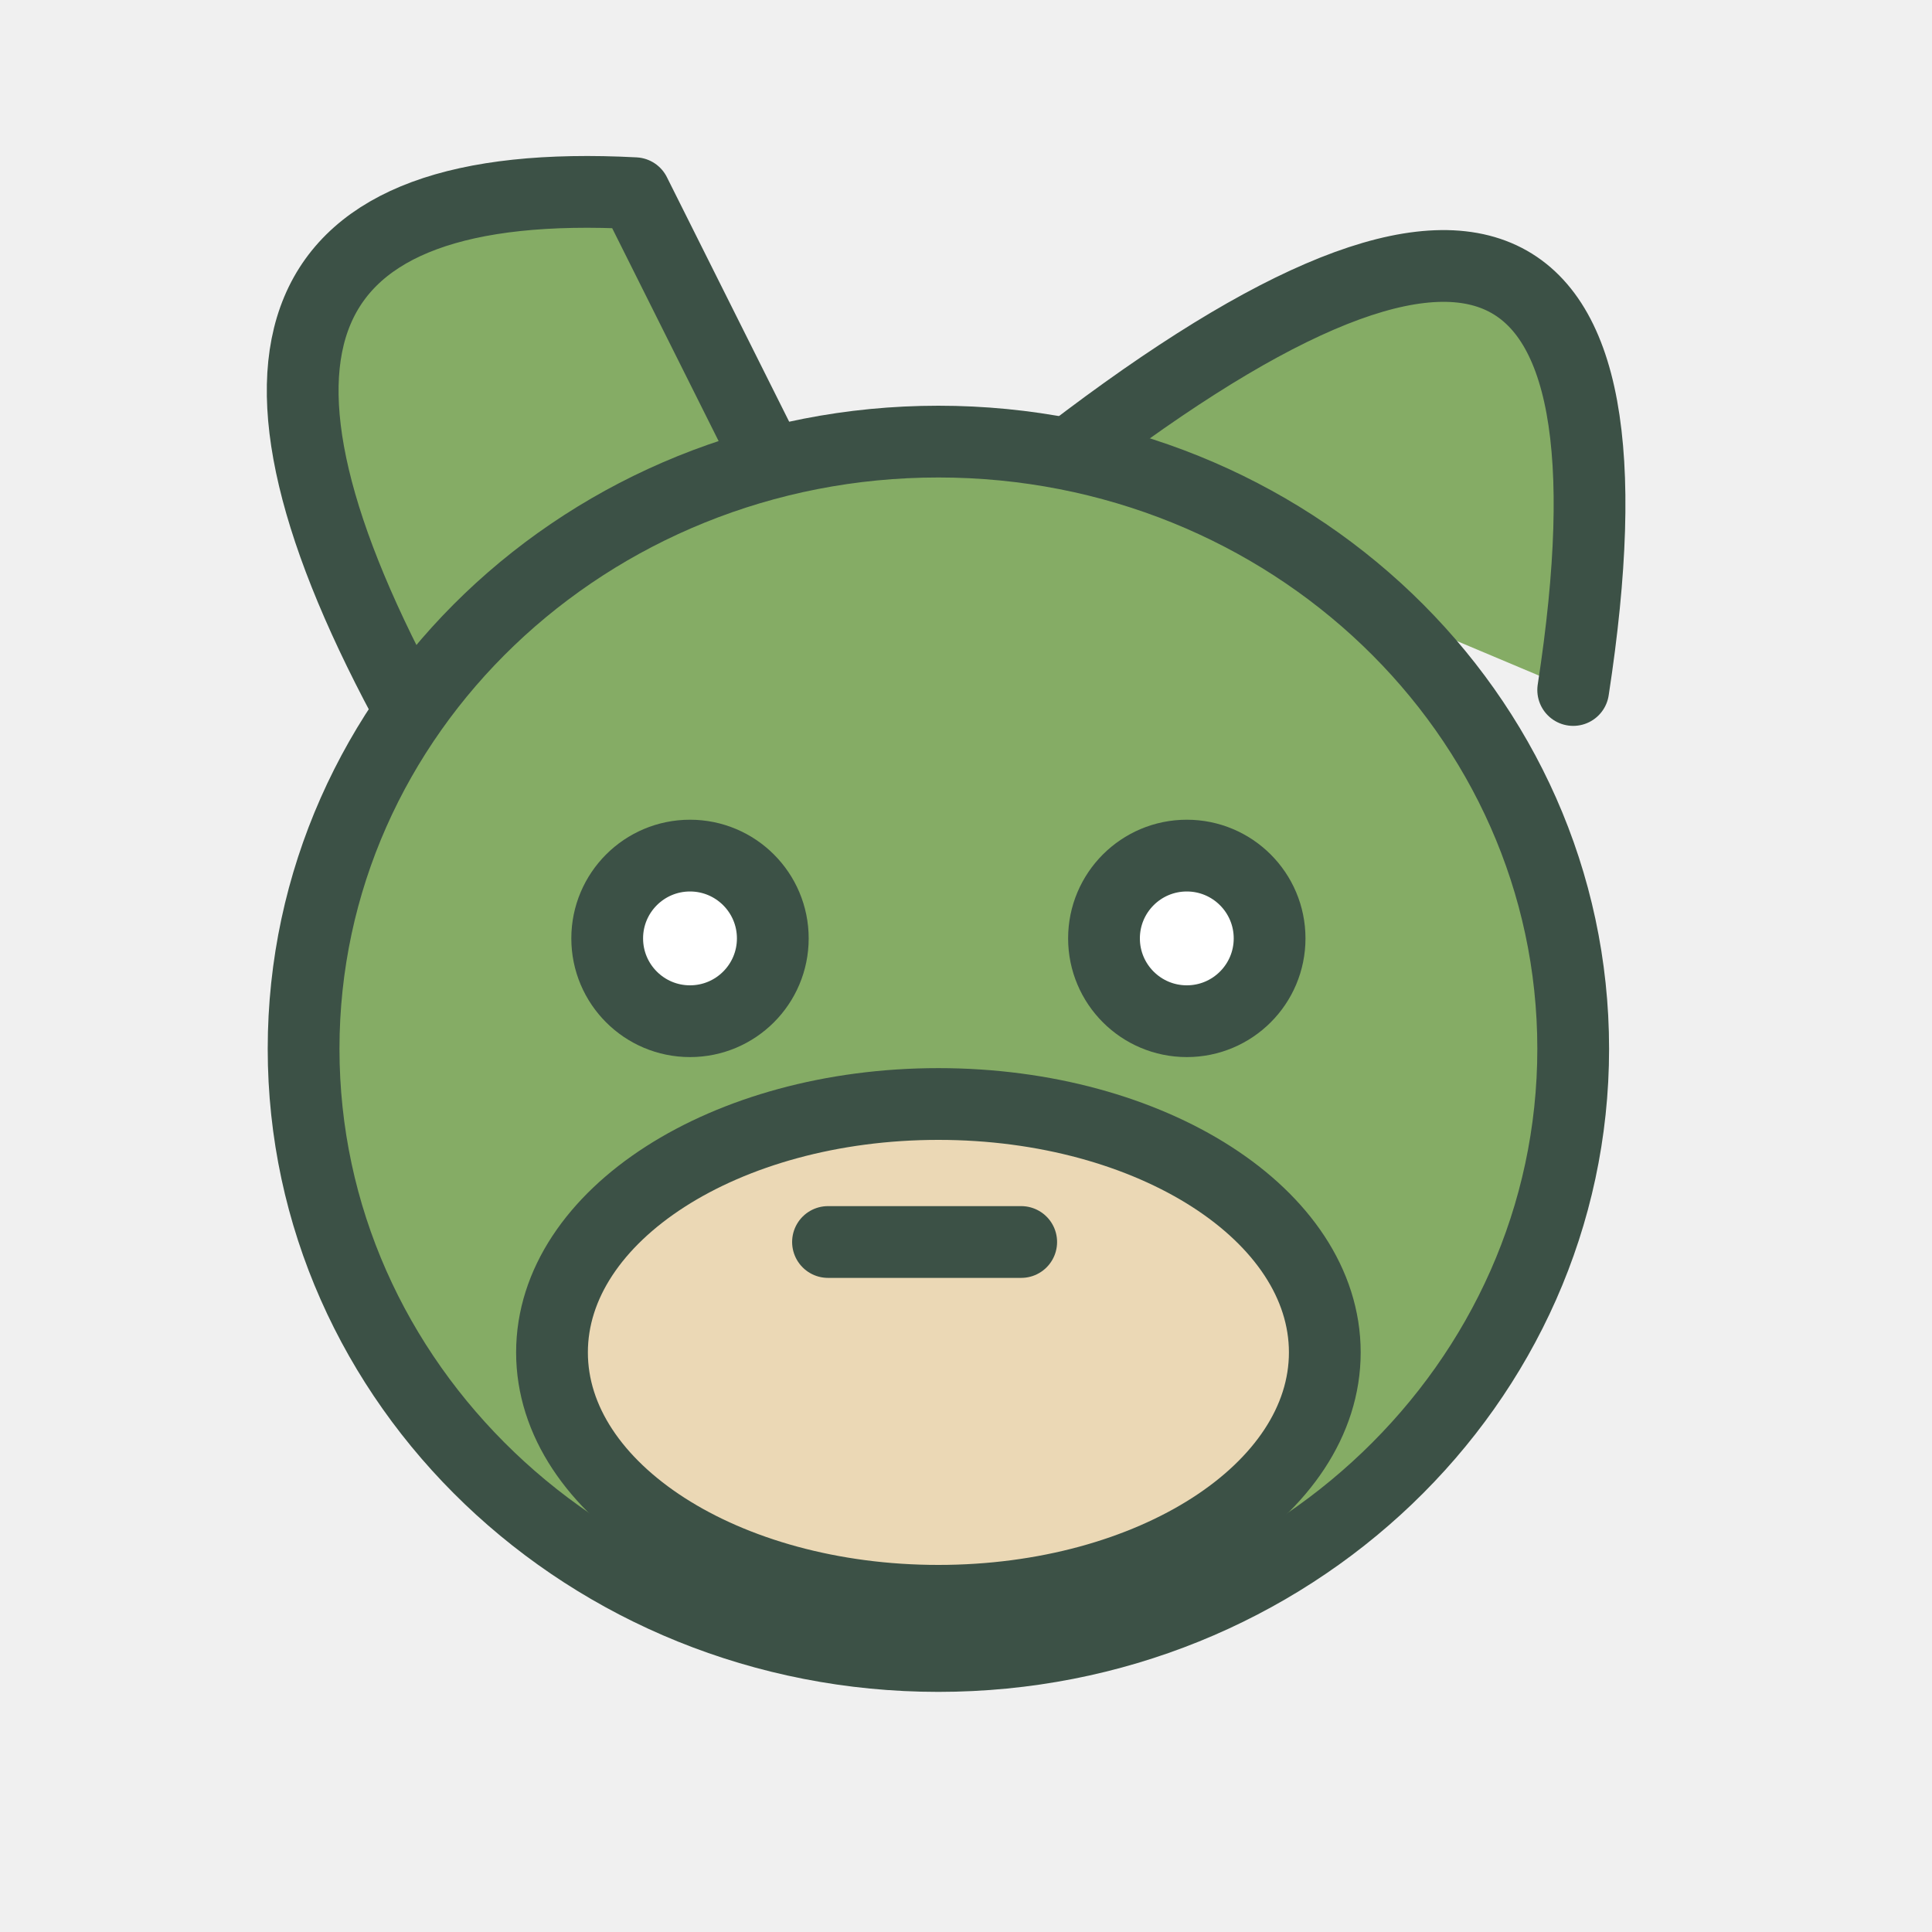
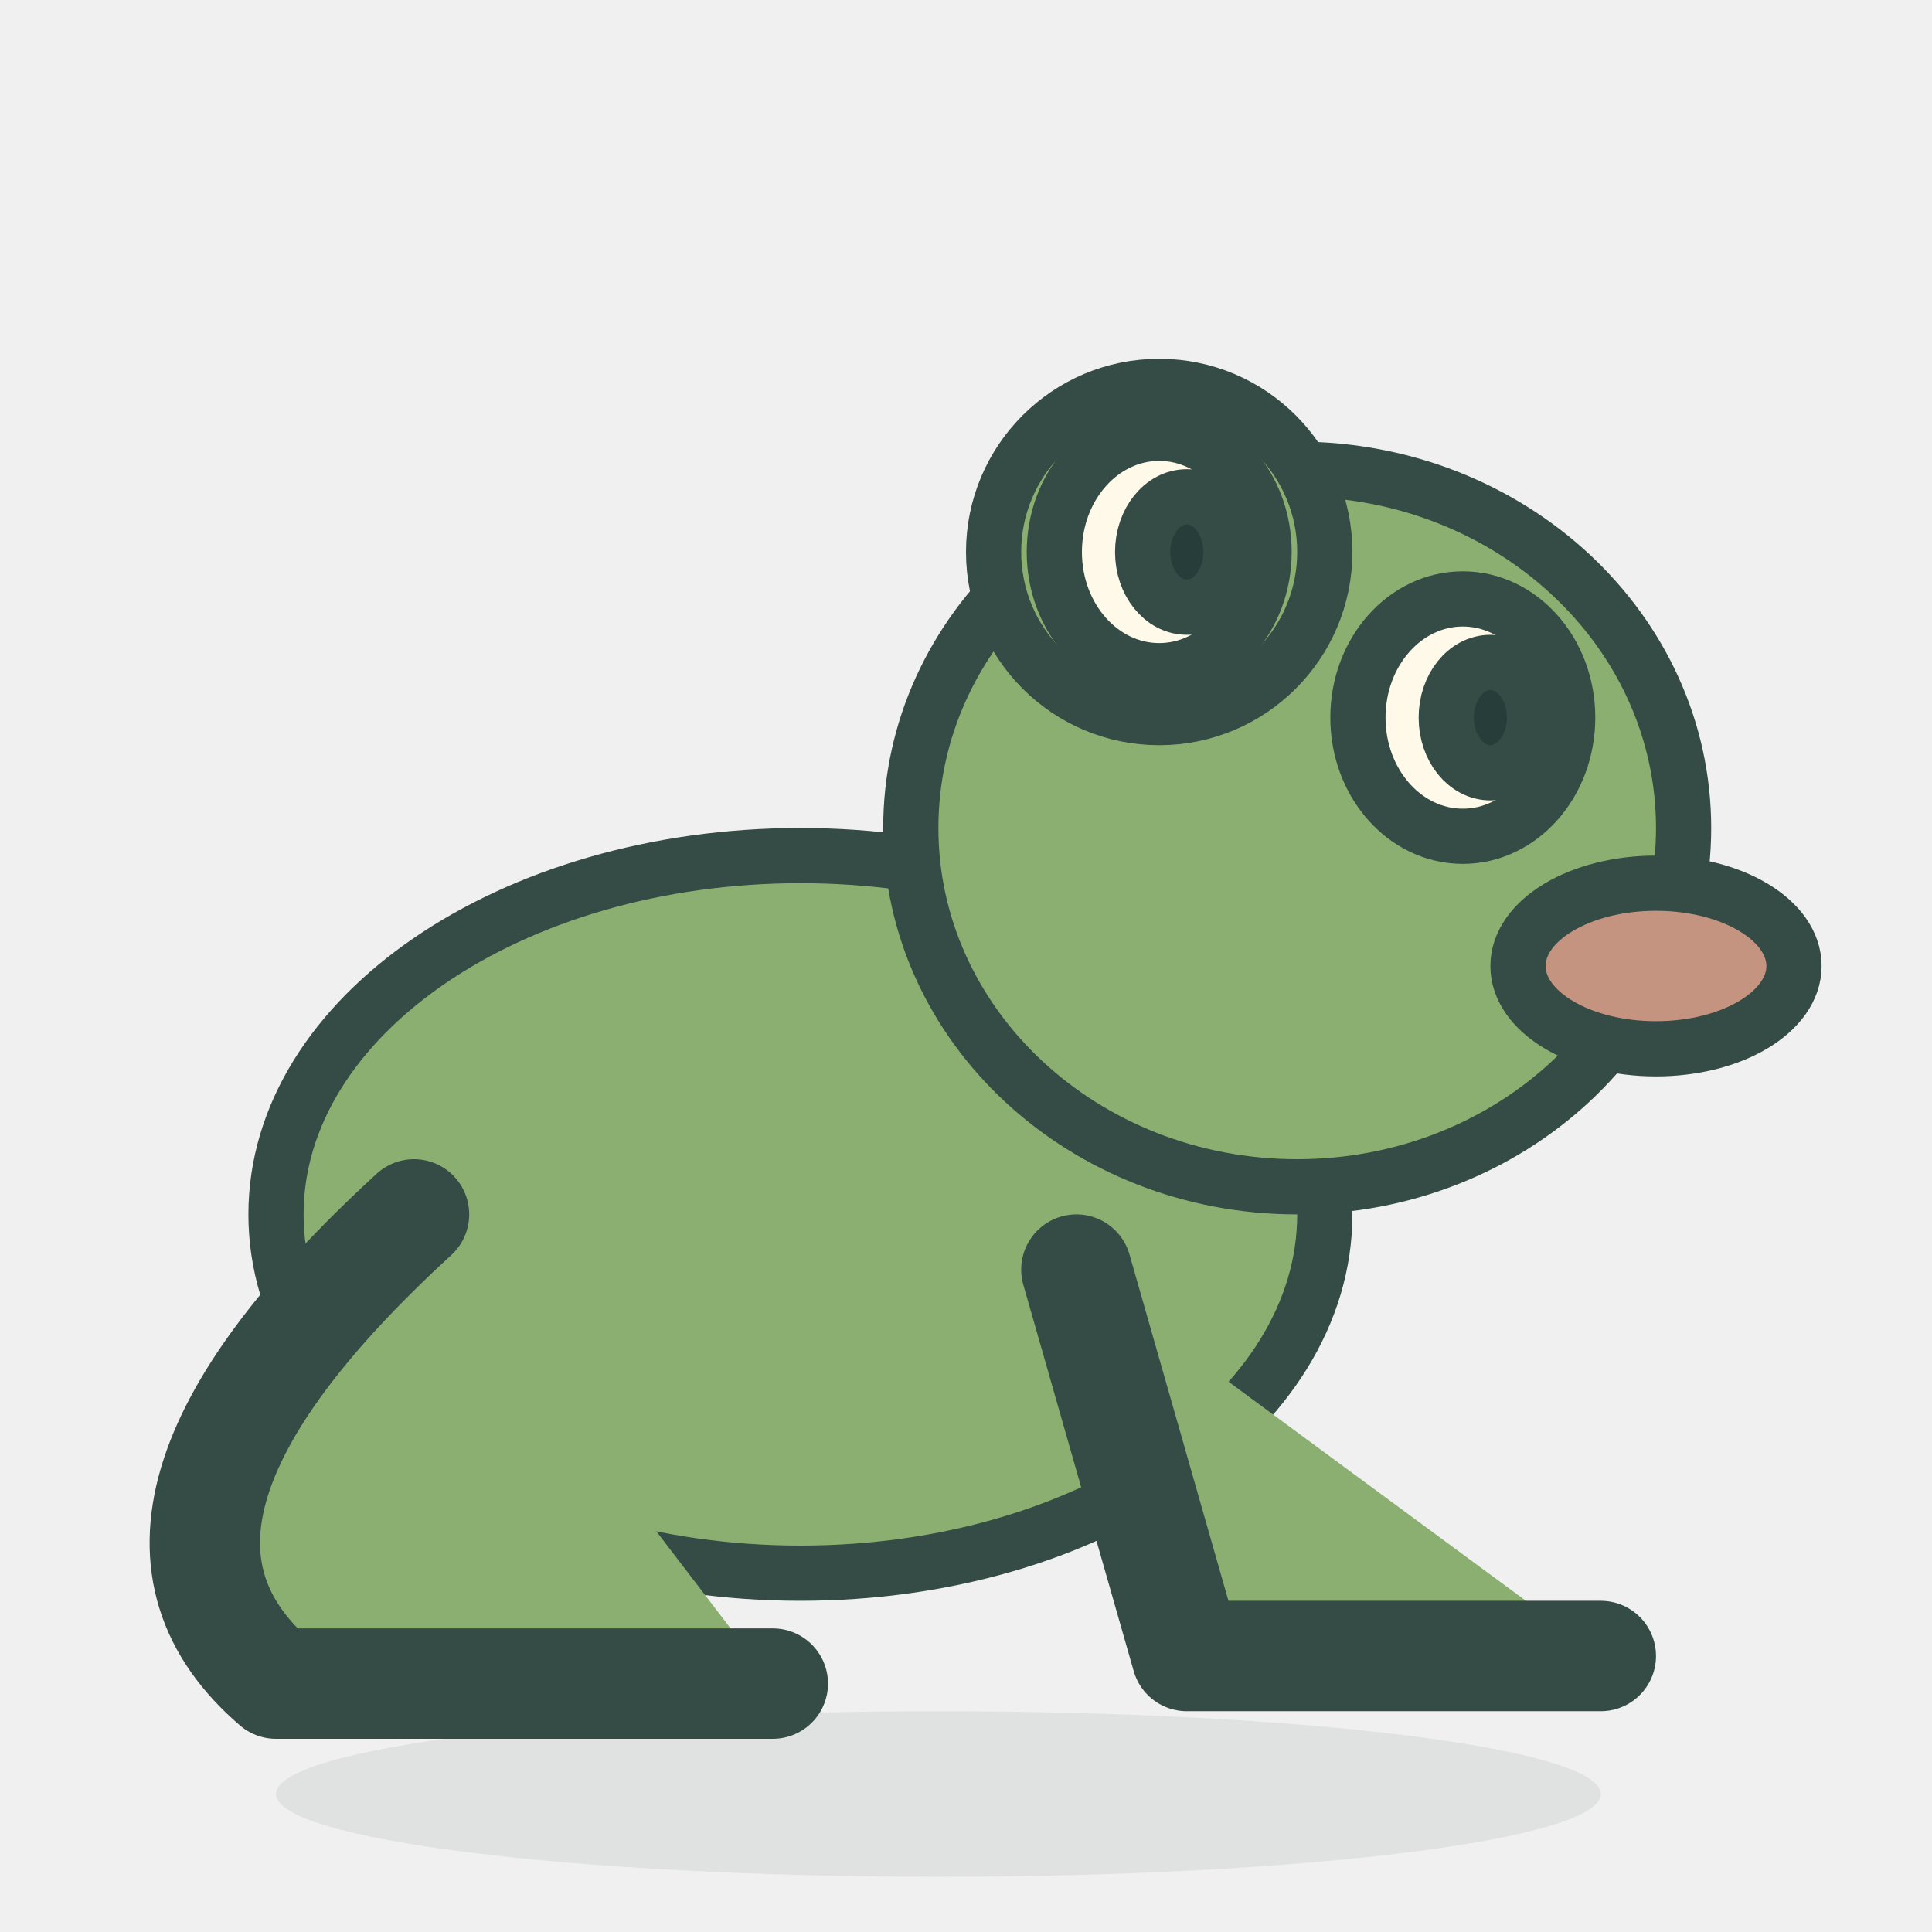
<svg xmlns="http://www.w3.org/2000/svg" viewBox="0 0 70 70">
-   <g stroke="#3c5146" stroke-width="2.6" stroke-linejoin="round" stroke-linecap="round" fill="none">
-     <path d="M15 26Q4 6 23 7L29 19M38 17Q61-1 57 25" fill="#85ac65" />
-     <ellipse cx="34" cy="38" rx="23" ry="22" fill="#85ac65" />
-     <ellipse cx="34" cy="49" rx="14" ry="9" fill="#ebd8b5" />
-     <circle cx="25" cy="34" r="3" fill="#fff" />
-     <circle cx="43" cy="34" r="3" fill="#fff" />
-     <path d="M30 45h7" />
-   </g>
+   <ellipse cx="34" cy="65" rx="24" ry="3" fill="#354b4515" />
+   <ellipse cx="29" cy="44" rx="19" ry="13" fill="#8aaf70" stroke="#354b45" stroke-width="2" />
+   <path d="M15 44Q3 55 10 61H28M39 46L43 60H58" fill="#8aaf70" stroke="#354b45" stroke-width="4" stroke-linecap="round" stroke-linejoin="round" />
+   <ellipse cx="47" cy="30" rx="14" ry="13" fill="#8aaf70" stroke="#354b45" stroke-width="2" />
+   <ellipse cx="53" cy="26" rx="3.8" ry="4.3" fill="#fff9e9" stroke="#354b45" stroke-width="2" />
+   <ellipse cx="54" cy="26" rx="1.6" ry="2" fill="#273d3a" stroke="#354b45" stroke-width="2" />
+   <ellipse cx="60" cy="35" rx="5" ry="3" fill="#c59480" stroke="#354b45" stroke-width="2" />
+   <ellipse cx="42" cy="20" rx="6" ry="6" fill="#8aaf70" stroke="#354b45" stroke-width="2" />
+   <ellipse cx="42" cy="20" rx="3.8" ry="4.3" fill="#fff9e9" stroke="#354b45" stroke-width="2" />
+   <ellipse cx="43" cy="20" rx="1.6" ry="2" fill="#273d3a" stroke="#354b45" stroke-width="2" />
</svg>
